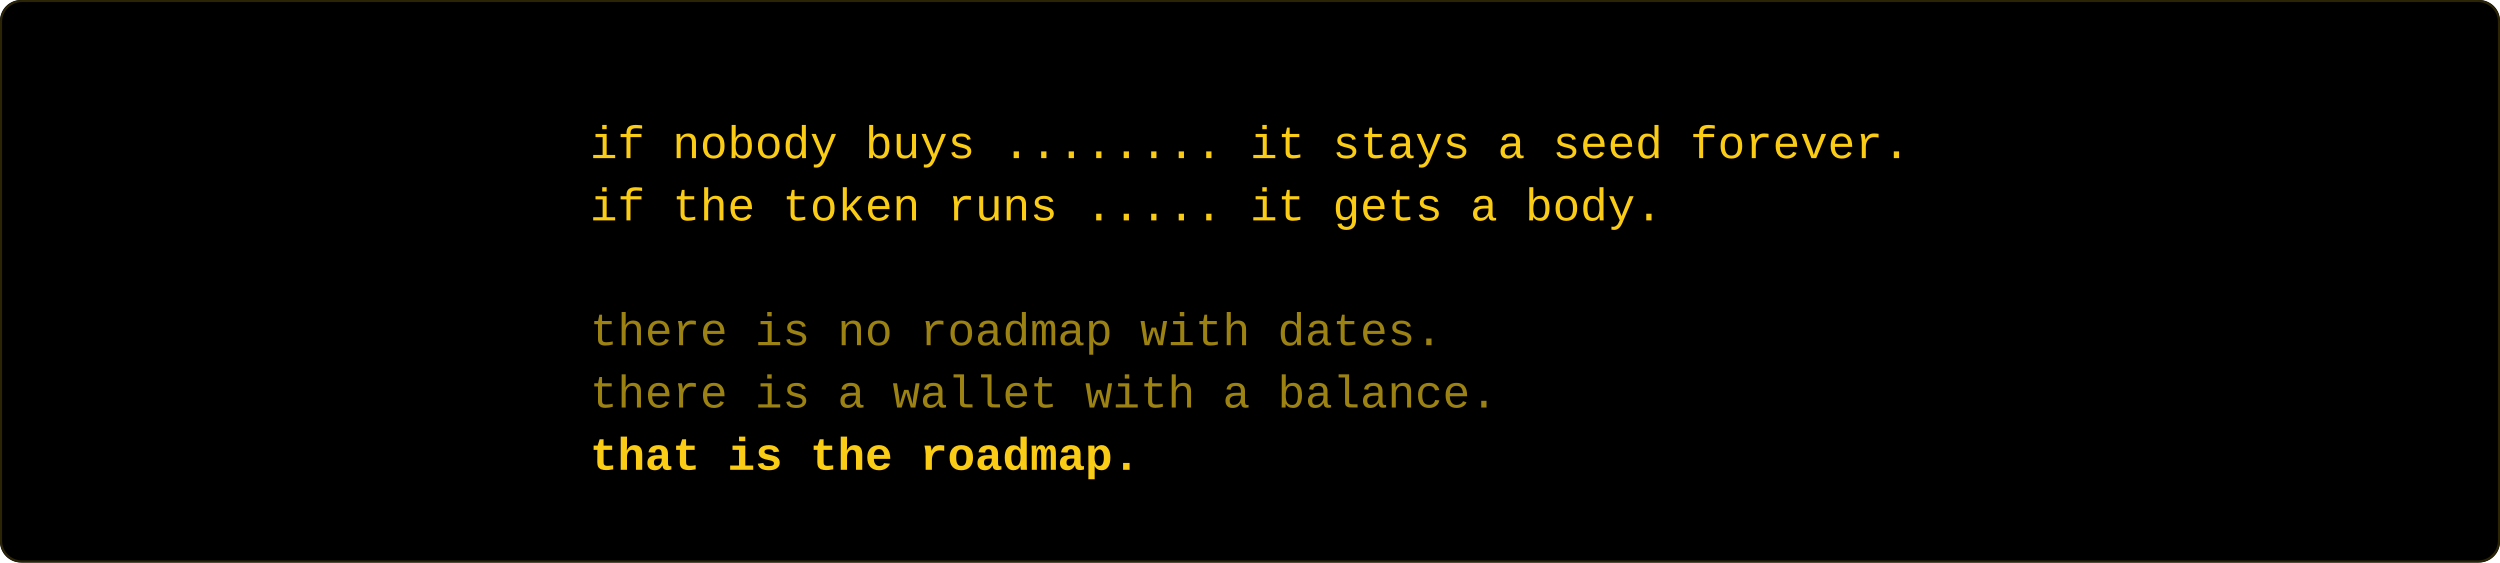
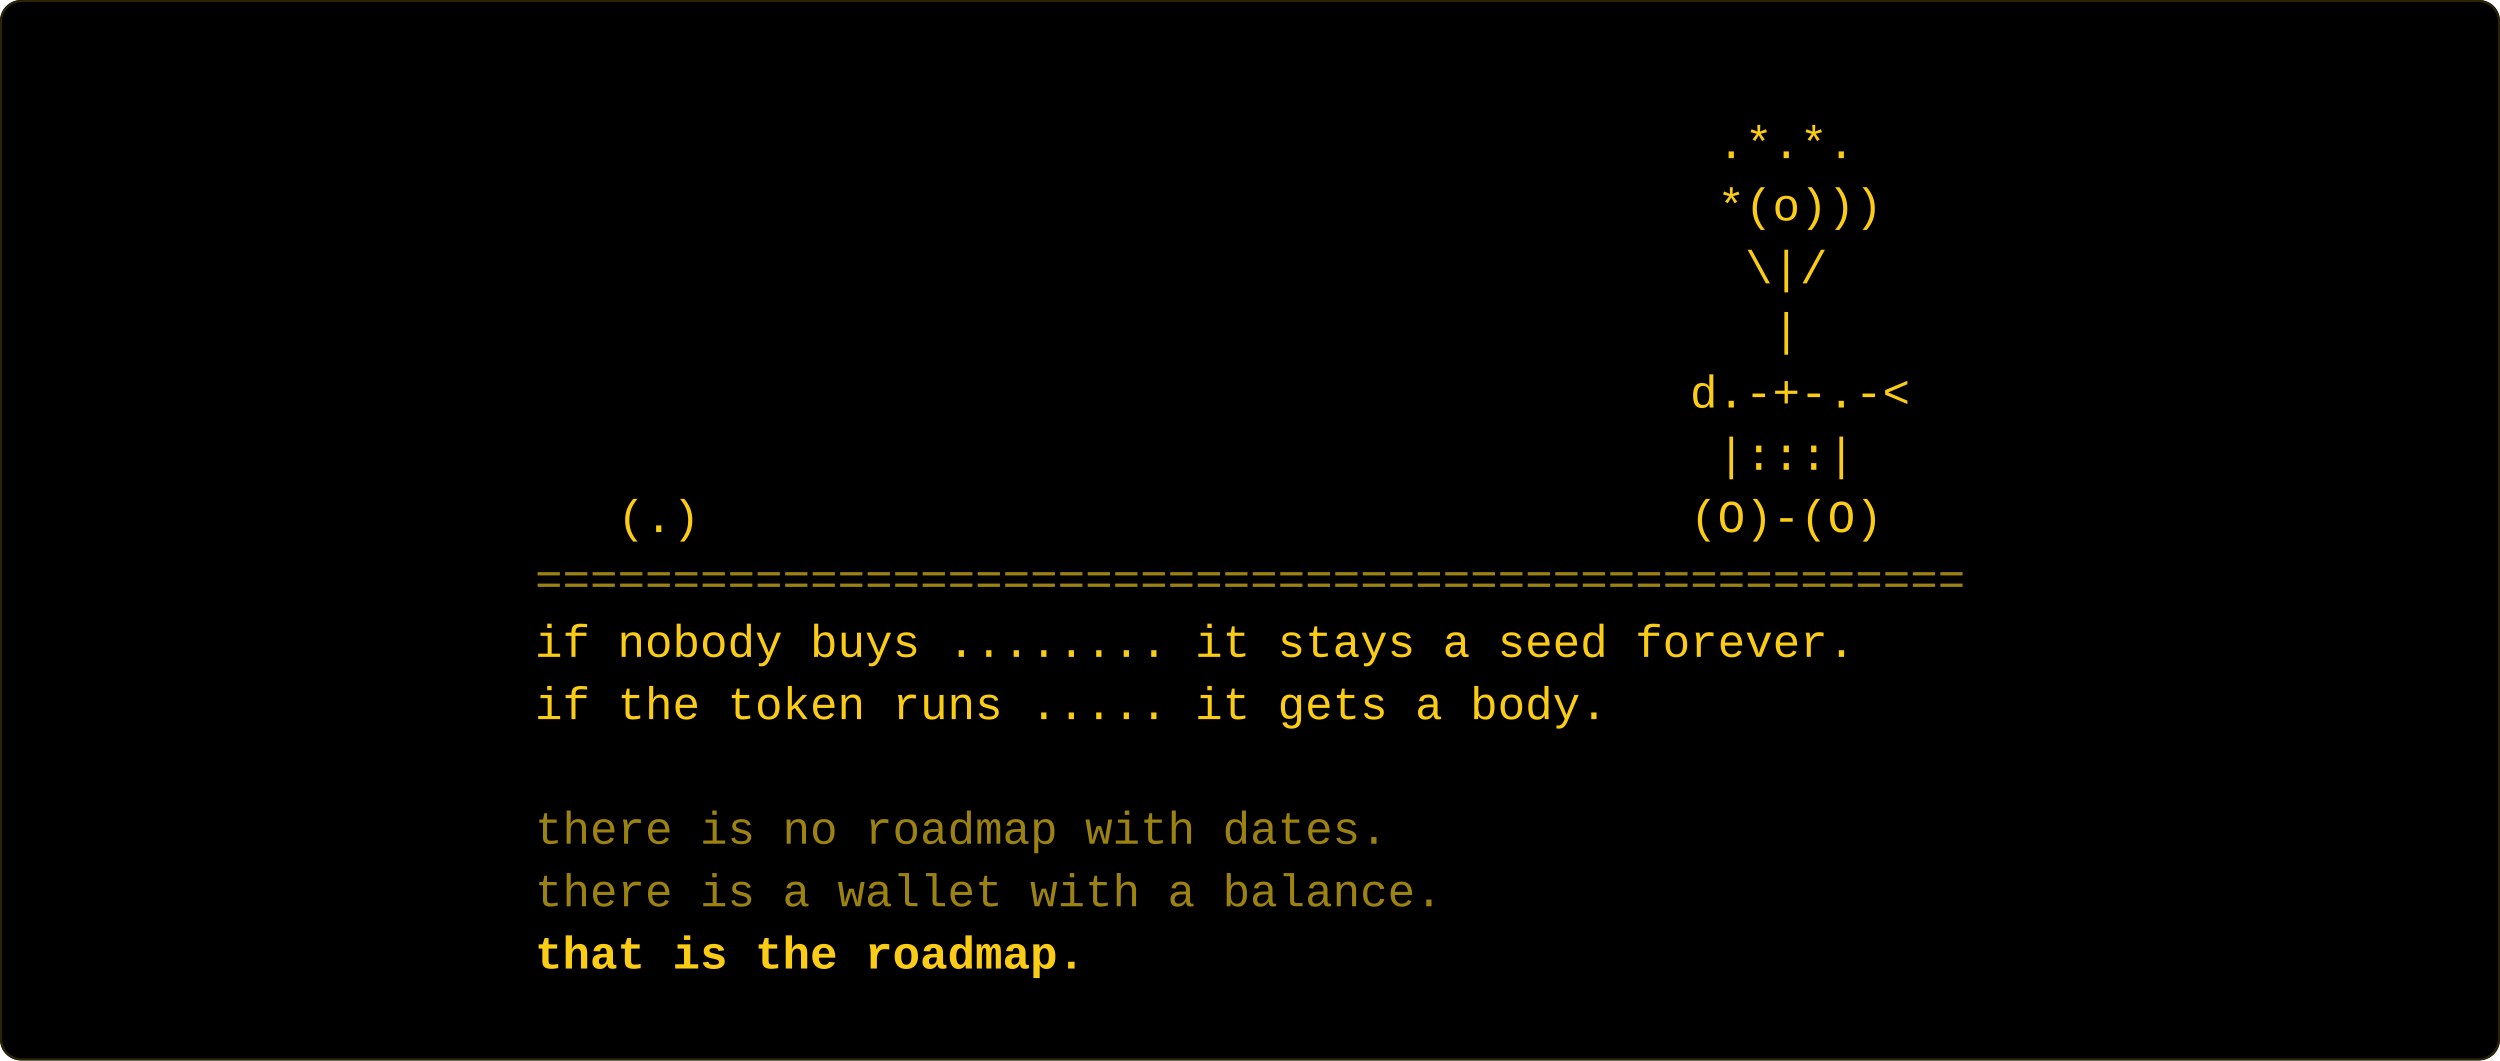
- <svg xmlns="http://www.w3.org/2000/svg" viewBox="0 0 1200 270" width="1200" height="270" role="img" aria-label="if nobody buys, it stays a seed forever. if the token runs, it gets a body. there is no roadmap with dates. there is a wallet with a balance. that is the roadmap.">
-   <rect width="1200" height="270" rx="10" fill="#000000" />
-   <rect x="0.5" y="0.5" width="1199" height="269" rx="10" fill="none" stroke="#2b2506" />
+ <svg xmlns="http://www.w3.org/2000/svg" viewBox="0 0 1200 509" width="1200" height="509" role="img" aria-label="if nobody buys, it stays a seed forever. if the token runs, it gets a body. there is no roadmap with dates. there is a wallet with a balance. that is the roadmap.">
+   <rect width="1200" height="509" rx="10" fill="#000000" />
+   <rect x="0.5" y="0.5" width="1199" height="508" rx="10" fill="none" stroke="#2b2506" />
  <g font-family="Consolas,'SF Mono',SFMono-Regular,Menlo,'Liberation Mono','Courier New',monospace" xml:space="preserve">
-     <text x="283.2" y="75.9" font-size="22" textLength="633.6" lengthAdjust="spacing" fill="#facc15">if nobody buys ........ it stays a seed forever.</text>
-     <text x="283.2" y="105.8" font-size="22" textLength="514.8" lengthAdjust="spacing" fill="#facc15">if the token runs ..... it gets a body.</text>
-     <text x="283.2" y="165.7" font-size="22" textLength="409.2" lengthAdjust="spacing" fill="#9c8212">there is no roadmap with dates.</text>
-     <text x="283.2" y="195.6" font-size="22" textLength="435.6" lengthAdjust="spacing" fill="#9c8212">there is a wallet with a balance.</text>
-     <text x="283.2" y="225.5" font-size="22" textLength="264.0" lengthAdjust="spacing" fill="#facc15" font-weight="700">that is the roadmap.</text>
+     <text x="824.4" y="75.9" font-size="22" textLength="66.0" lengthAdjust="spacing" fill="#facc15">.*.*.</text>
+     <text x="824.4" y="105.8" font-size="22" textLength="79.2" lengthAdjust="spacing" fill="#facc15">*(o)))</text>
+     <text x="837.6" y="135.8" font-size="22" textLength="39.6" lengthAdjust="spacing" fill="#facc15">\|/</text>
+     <text x="850.8" y="165.7" font-size="22" textLength="13.2" lengthAdjust="spacing" fill="#facc15">|</text>
+     <text x="811.2" y="195.6" font-size="22" textLength="105.6" lengthAdjust="spacing" fill="#facc15">d.-+-.-&lt;</text>
+     <text x="824.4" y="225.5" font-size="22" textLength="66.0" lengthAdjust="spacing" fill="#facc15">|:::|</text>
+     <text x="296.4" y="255.4" font-size="22" textLength="607.2" lengthAdjust="spacing" fill="#facc15">(.)                                    (O)-(O)</text>
+     <text x="256.8" y="285.4" font-size="22" textLength="686.4" lengthAdjust="spacing" fill="#9c8212">====================================================</text>
+     <text x="256.8" y="315.3" font-size="22" textLength="633.6" lengthAdjust="spacing" fill="#facc15">if nobody buys ........ it stays a seed forever.</text>
+     <text x="256.8" y="345.2" font-size="22" textLength="514.8" lengthAdjust="spacing" fill="#facc15">if the token runs ..... it gets a body.</text>
+     <text x="256.8" y="405.0" font-size="22" textLength="409.2" lengthAdjust="spacing" fill="#9c8212">there is no roadmap with dates.</text>
+     <text x="256.8" y="435.0" font-size="22" textLength="435.6" lengthAdjust="spacing" fill="#9c8212">there is a wallet with a balance.</text>
+     <text x="256.8" y="464.9" font-size="22" textLength="264.0" lengthAdjust="spacing" fill="#facc15" font-weight="700">that is the roadmap.</text>
  </g>
</svg>
